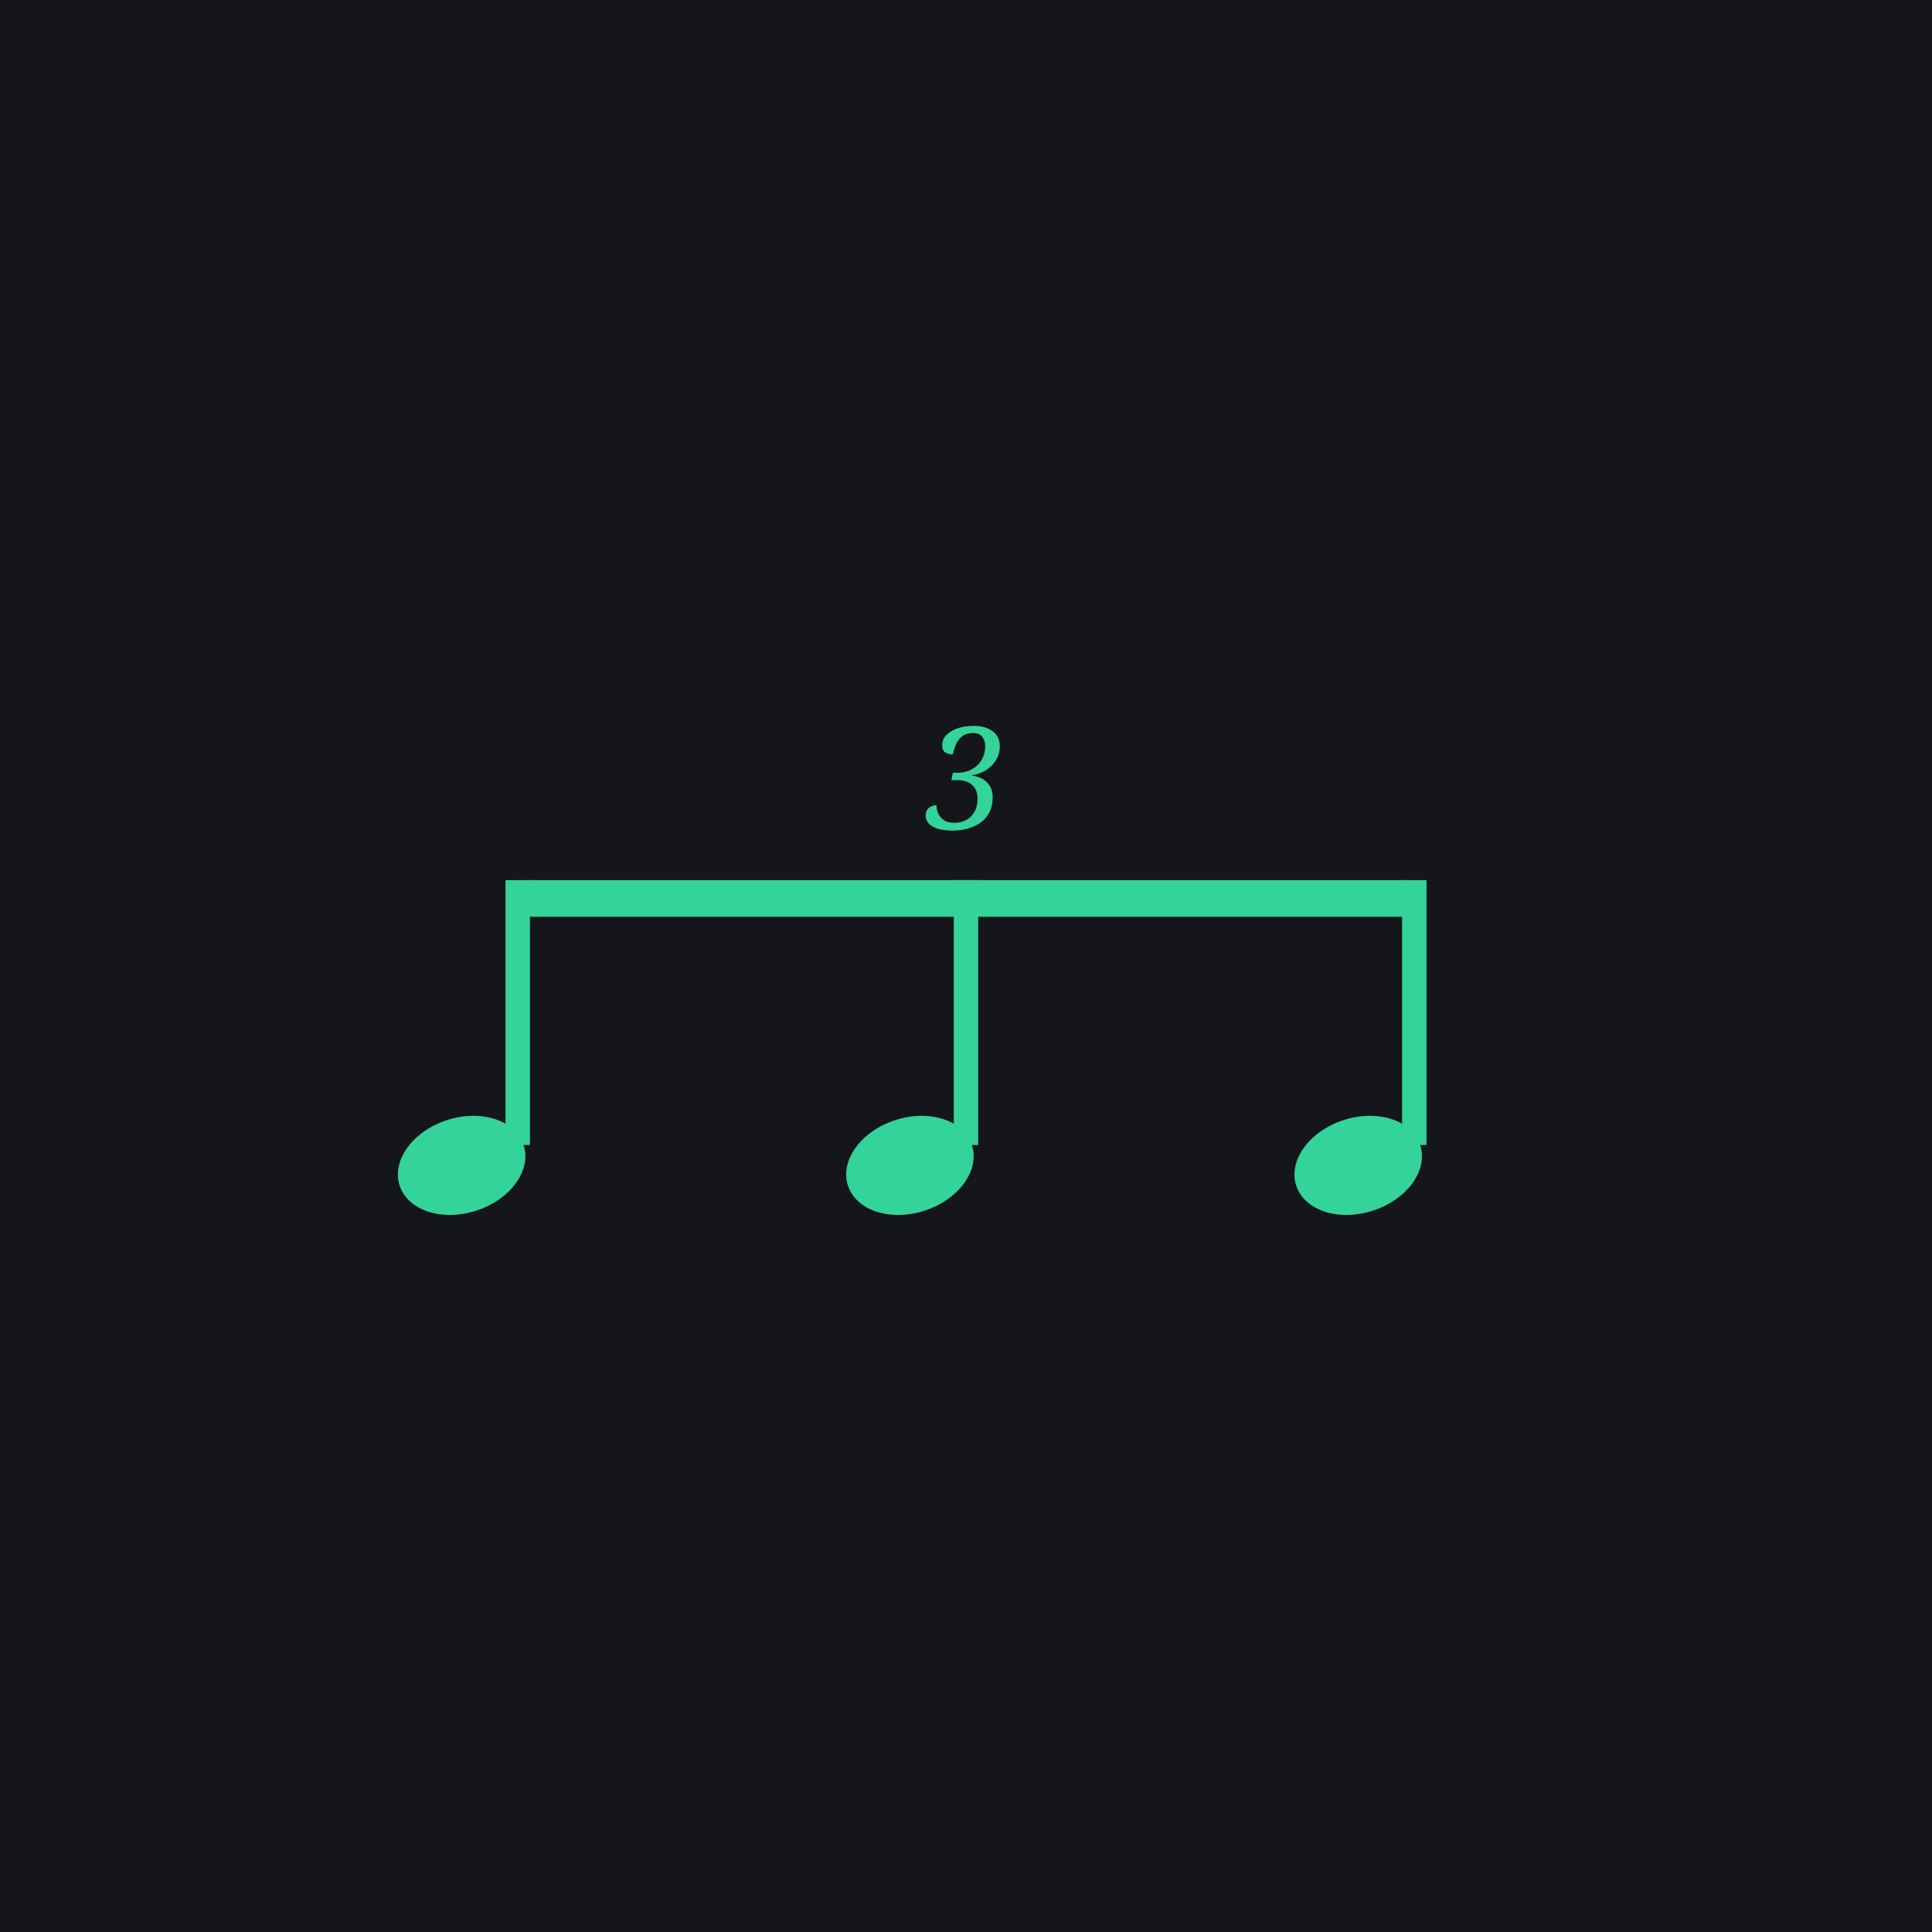
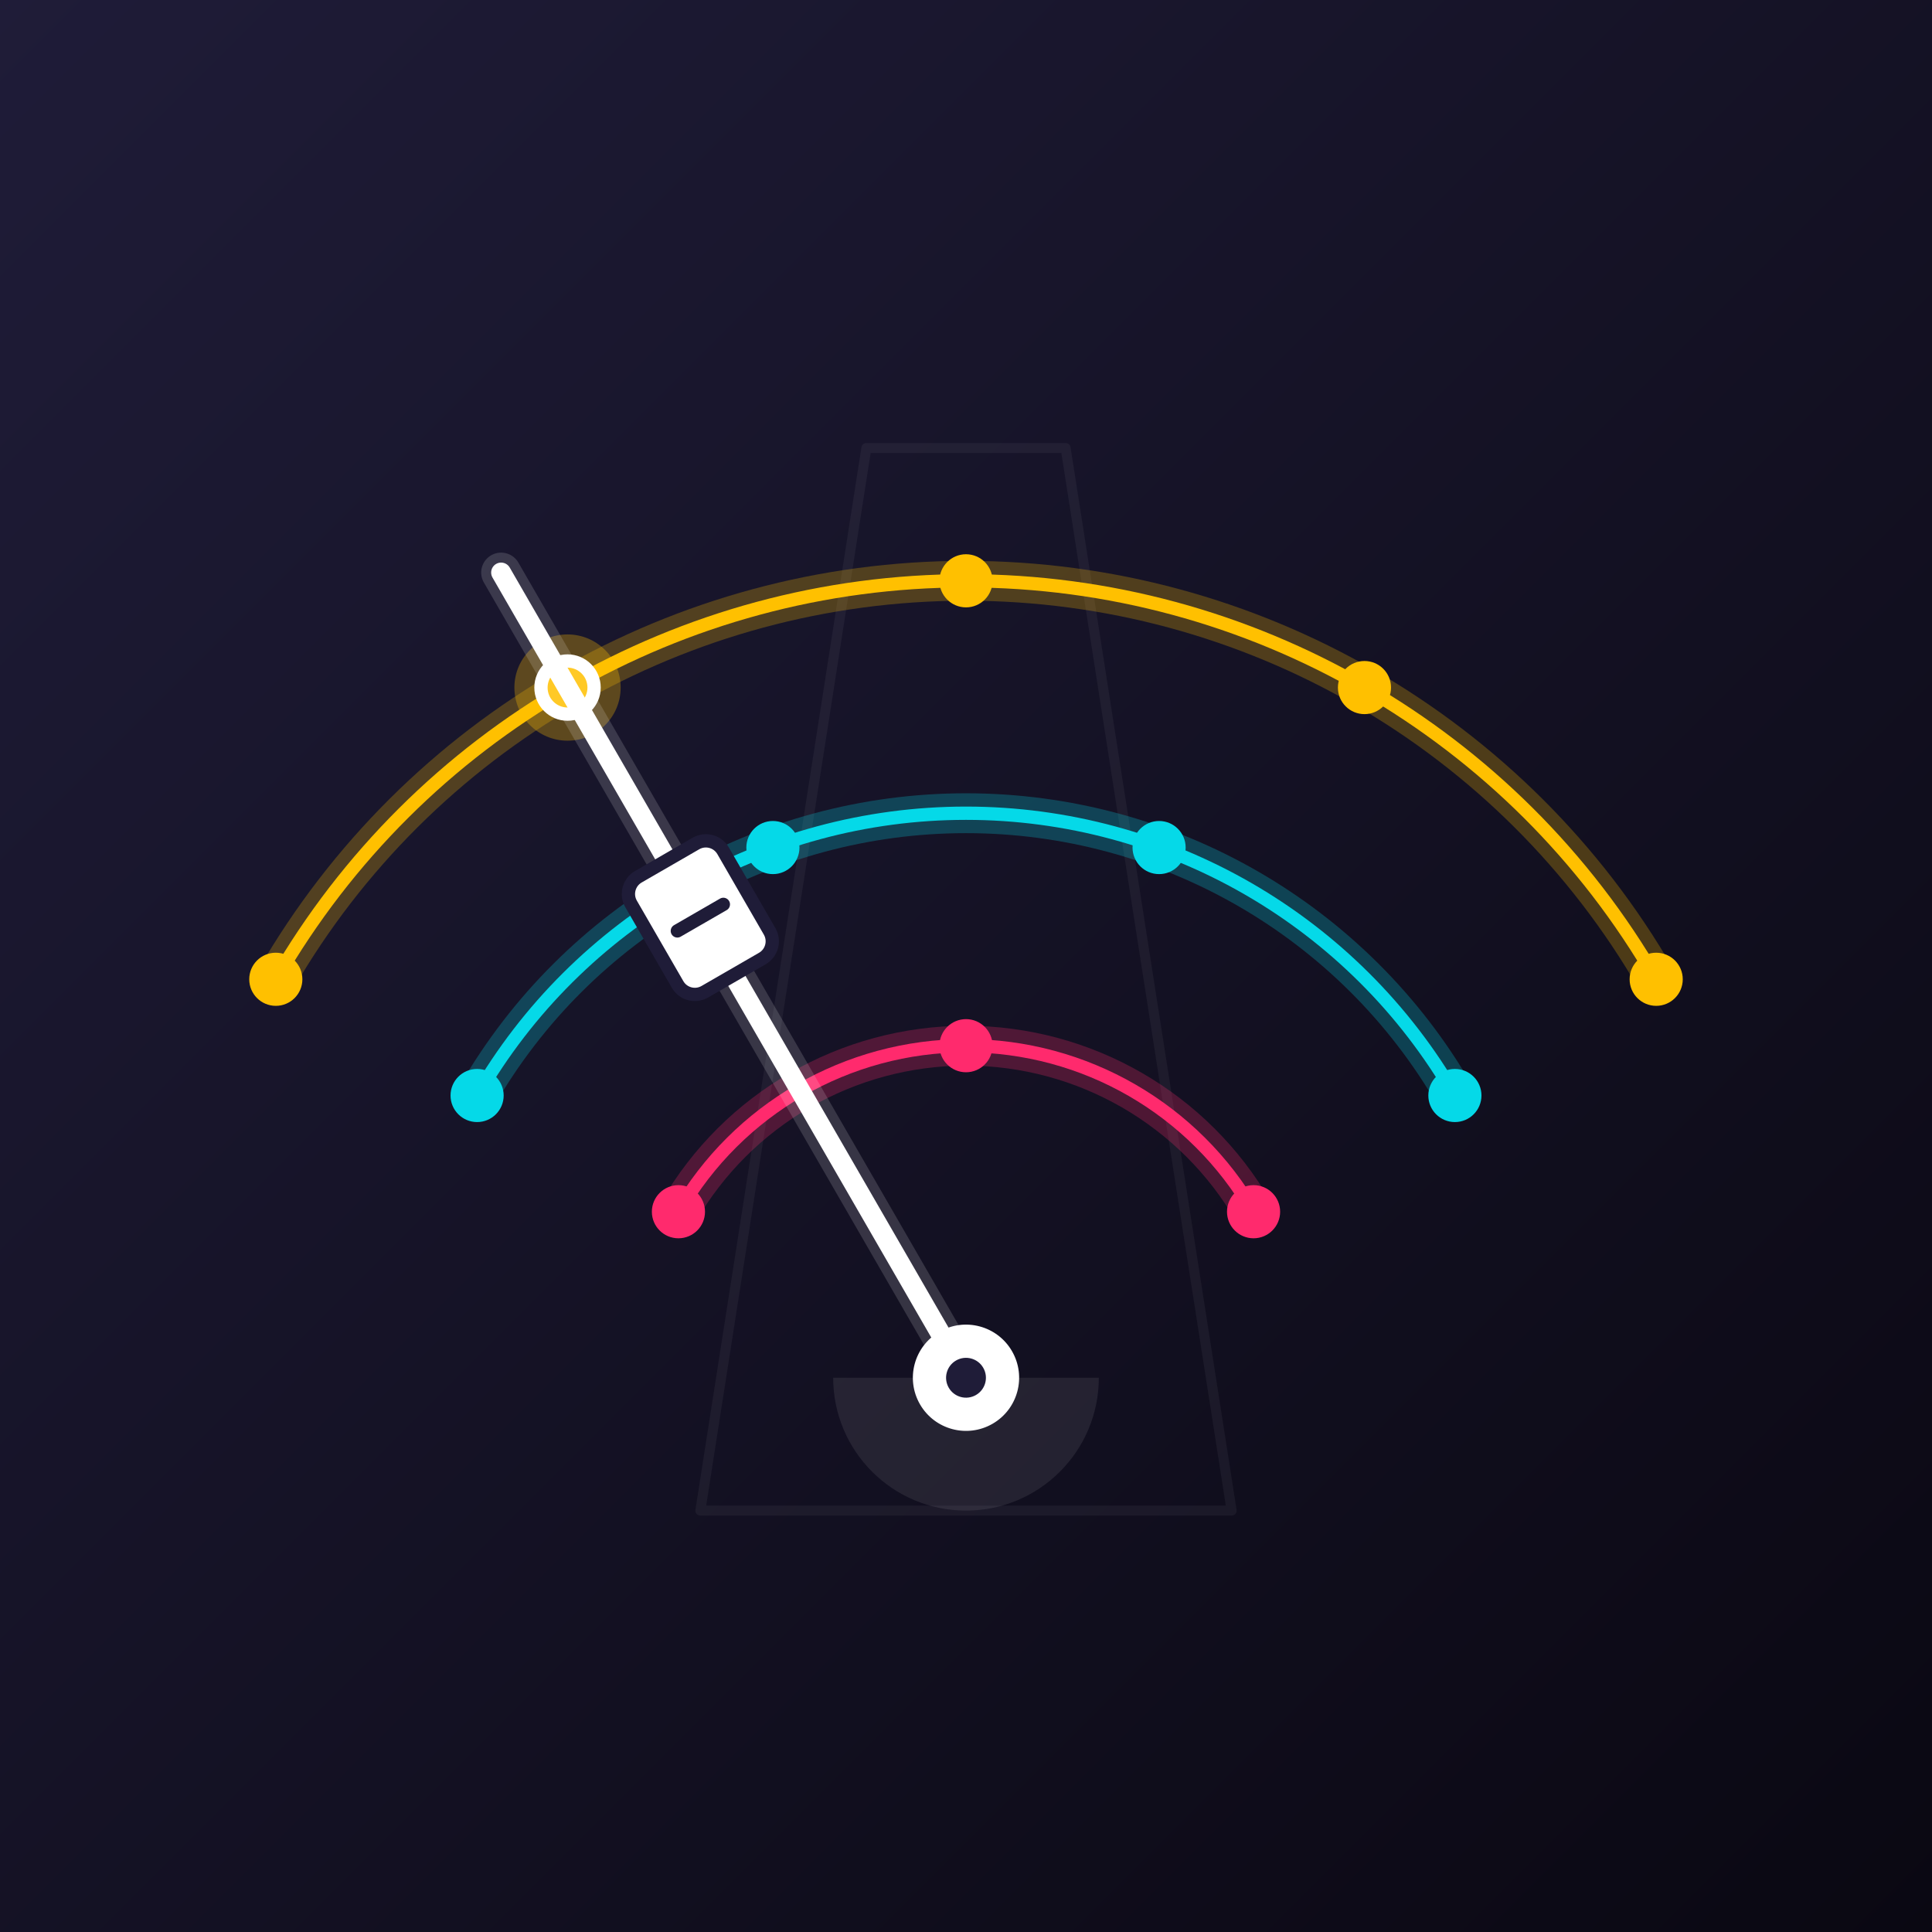
- <svg xmlns="http://www.w3.org/2000/svg" viewBox="0 0 512 512">
-   <rect width="512" height="512" fill="#14161c" />
-   <g transform="translate(256,256) scale(2.7) translate(-65.504,-26.43)" fill="#34d399">
-     <line x1="21.504" y1="44" x2="21.504" y2="18" stroke="#34d399" stroke-width="2.4" stroke-linecap="butt" />
-     <line x1="65.504" y1="44" x2="65.504" y2="18" stroke="#34d399" stroke-width="2.4" stroke-linecap="butt" />
-     <line x1="109.504" y1="44" x2="109.504" y2="18" stroke="#34d399" stroke-width="2.4" stroke-linecap="butt" />
-     <rect x="21.504" y="18" width="88" height="3.6" rx="1" />
-     <ellipse cx="16" cy="46" rx="6.4" ry="4.672" transform="rotate(-18 16 46)" />
-     <ellipse cx="60" cy="46" rx="6.4" ry="4.672" transform="rotate(-18 60 46)" />
-     <ellipse cx="104" cy="46" rx="6.4" ry="4.672" transform="rotate(-18 104 46)" />
-     <text x="65.504" y="13" font-size="14" text-anchor="middle" font-style="italic" font-family="Georgia, serif">3</text>
+ <svg xmlns="http://www.w3.org/2000/svg" viewBox="0 0 512 512" width="512" height="512">
+   <defs>
+     <linearGradient id="bgGrad" x1="0%" y1="0%" x2="100%" y2="100%">
+       <stop offset="0%" stop-color="#1F1C38" />
+       <stop offset="100%" stop-color="#0A0812" />
+     </linearGradient>
+   </defs>
+   <rect width="512" height="512" fill="url(#bgGrad)" />
+   <g transform="translate(256,256) scale(0.88) translate(-256,-256)">
+     <path d="M 176 420 L 226 100 L 286 100 L 336 420 Z" fill="none" stroke="#FFFFFF" stroke-width="3" opacity="0.05" stroke-linejoin="round" />
+     <path d="M 216 380 A 40 40 0 0 0 296 380 Z" fill="#FFFFFF" opacity="0.08" />
+     <g stroke-linecap="round" fill="none">
+       <g stroke-width="12" opacity="0.25">
+         <path d="M 169.40 330 A 100 100 0 0 1 342.60 330" stroke="#FF2A6D" />
+         <path d="M 108.77 295 A 170 170 0 0 1 403.23 295" stroke="#05D9E8" />
+         <path d="M 48.15 260 A 240 240 0 0 1 463.85 260" stroke="#FFC000" />
+       </g>
+       <g stroke-width="4">
+         <path d="M 169.40 330 A 100 100 0 0 1 342.60 330" stroke="#FF2A6D" />
+         <path d="M 108.77 295 A 170 170 0 0 1 403.23 295" stroke="#05D9E8" />
+         <path d="M 48.15 260 A 240 240 0 0 1 463.85 260" stroke="#FFC000" />
+       </g>
+     </g>
+     <g>
+       <circle cx="169.40" cy="330.00" r="8" fill="#FF2A6D" />
+       <circle cx="256.00" cy="280.00" r="8" fill="#FF2A6D" />
+       <circle cx="342.60" cy="330.00" r="8" fill="#FF2A6D" />
+       <circle cx="108.77" cy="295.00" r="8" fill="#05D9E8" />
+       <circle cx="197.85" cy="220.33" r="8" fill="#05D9E8" />
+       <circle cx="314.15" cy="220.33" r="8" fill="#05D9E8" />
+       <circle cx="403.23" cy="295.00" r="8" fill="#05D9E8" />
+       <circle cx="48.15" cy="260.00" r="8" fill="#FFC000" />
+       <circle cx="256.00" cy="140.00" r="8" fill="#FFC000" />
+       <circle cx="376.00" cy="172.15" r="8" fill="#FFC000" />
+       <circle cx="463.85" cy="260.00" r="8" fill="#FFC000" />
+     </g>
+     <circle cx="136.00" cy="172.15" r="16" fill="#FFC000" opacity="0.3" />
+     <circle cx="136.00" cy="172.15" r="10" fill="#FFFFFF" />
+     <circle cx="136.00" cy="172.15" r="6" fill="#FFC000" />
+     <g transform="translate(256, 380) rotate(-30)">
+       <line x1="0" y1="0" x2="0" y2="-280" stroke="#FFFFFF" stroke-width="12" stroke-linecap="round" opacity="0.15" />
+       <line x1="0" y1="0" x2="0" y2="-280" stroke="#FFFFFF" stroke-width="6" stroke-linecap="round" />
+       <rect x="-16" y="-180" width="32" height="40" rx="6" fill="#FFFFFF" stroke="#1F1C38" stroke-width="4" />
+       <line x1="-8" y1="-160" x2="8" y2="-160" stroke="#1F1C38" stroke-width="4" stroke-linecap="round" />
+       <circle cx="0" cy="0" r="16" fill="#FFFFFF" />
+       <circle cx="0" cy="0" r="6" fill="#1F1C38" />
+     </g>
  </g>
</svg>
